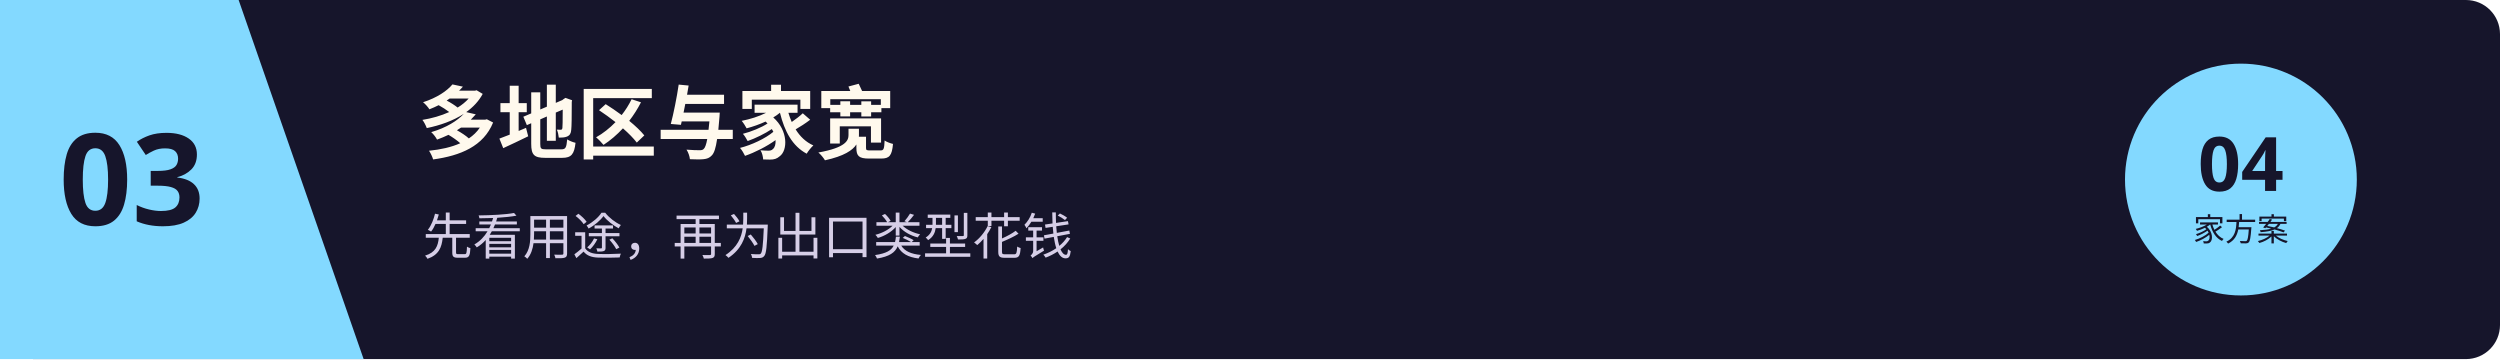
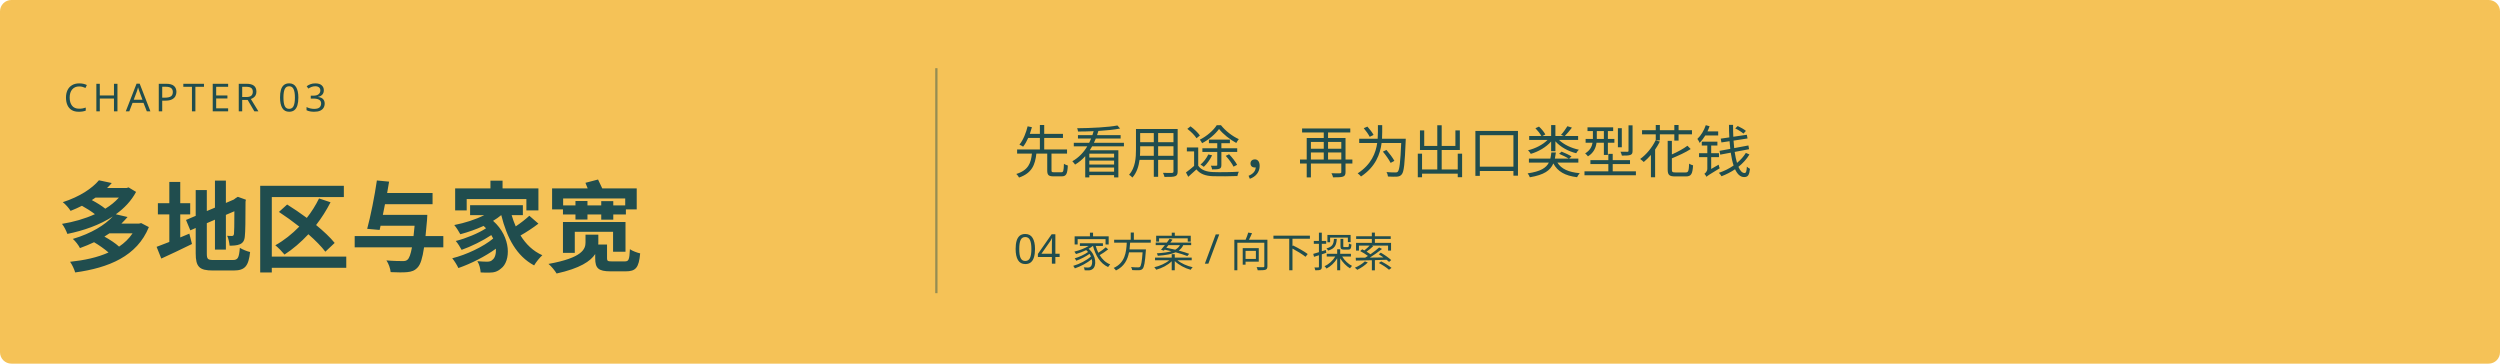
- <svg xmlns="http://www.w3.org/2000/svg" width="1100" height="158" viewBox="0 0 1100 158" role="img" aria-labelledby="t d">
+ <svg xmlns="http://www.w3.org/2000/svg" width="1100" height="160" viewBox="0 0 1100 160" role="img" aria-labelledby="t d">
  <g font-family="Microsoft YaHei,PingFang SC,sans-serif">
-     <rect width="1100" height="158" rx="15" fill="#16152b" />
-     <path d="M0 0H105L160 158H0Z" fill="#83d9ff" />
-     <text x="26" y="99" font-size="56" font-weight="900" fill="#16152b">03</text>
-     <text x="184" y="67" font-size="35" font-weight="900" fill="#fff9ed">多地区与家宽</text>
-     <text x="186" y="112" font-size="22" fill="#d6cee7">先看用途，再为出口类型花钱</text>
-     <circle cx="986" cy="79" r="51" fill="#83d9ff" />
-     <text x="986" y="84" text-anchor="middle" font-size="33" font-weight="900" fill="#16152b">04</text>
-     <text x="986" y="106" text-anchor="middle" font-size="14" fill="#16152b">家方案</text>
+     <rect width="1100" height="160" rx="5" fill="#f5c257" />
+     <text x="28" y="49" font-size="17" letter-spacing="2" fill="#204d4e">CHAPTER 03</text>
+     <text x="25" y="116" font-size="43" font-weight="900" fill="#204d4e">多地区与家宽</text>
+     <path d="M412 30V129" stroke="#204d4e" stroke-opacity=".45" />
+     <text x="446" y="76" font-size="25" fill="#204d4e">先看用途，再为出口类型花钱</text>
+     <text x="446" y="116" font-size="18" fill="#204d4e">04 家方案 / 向下探索</text>
  </g>
</svg>
